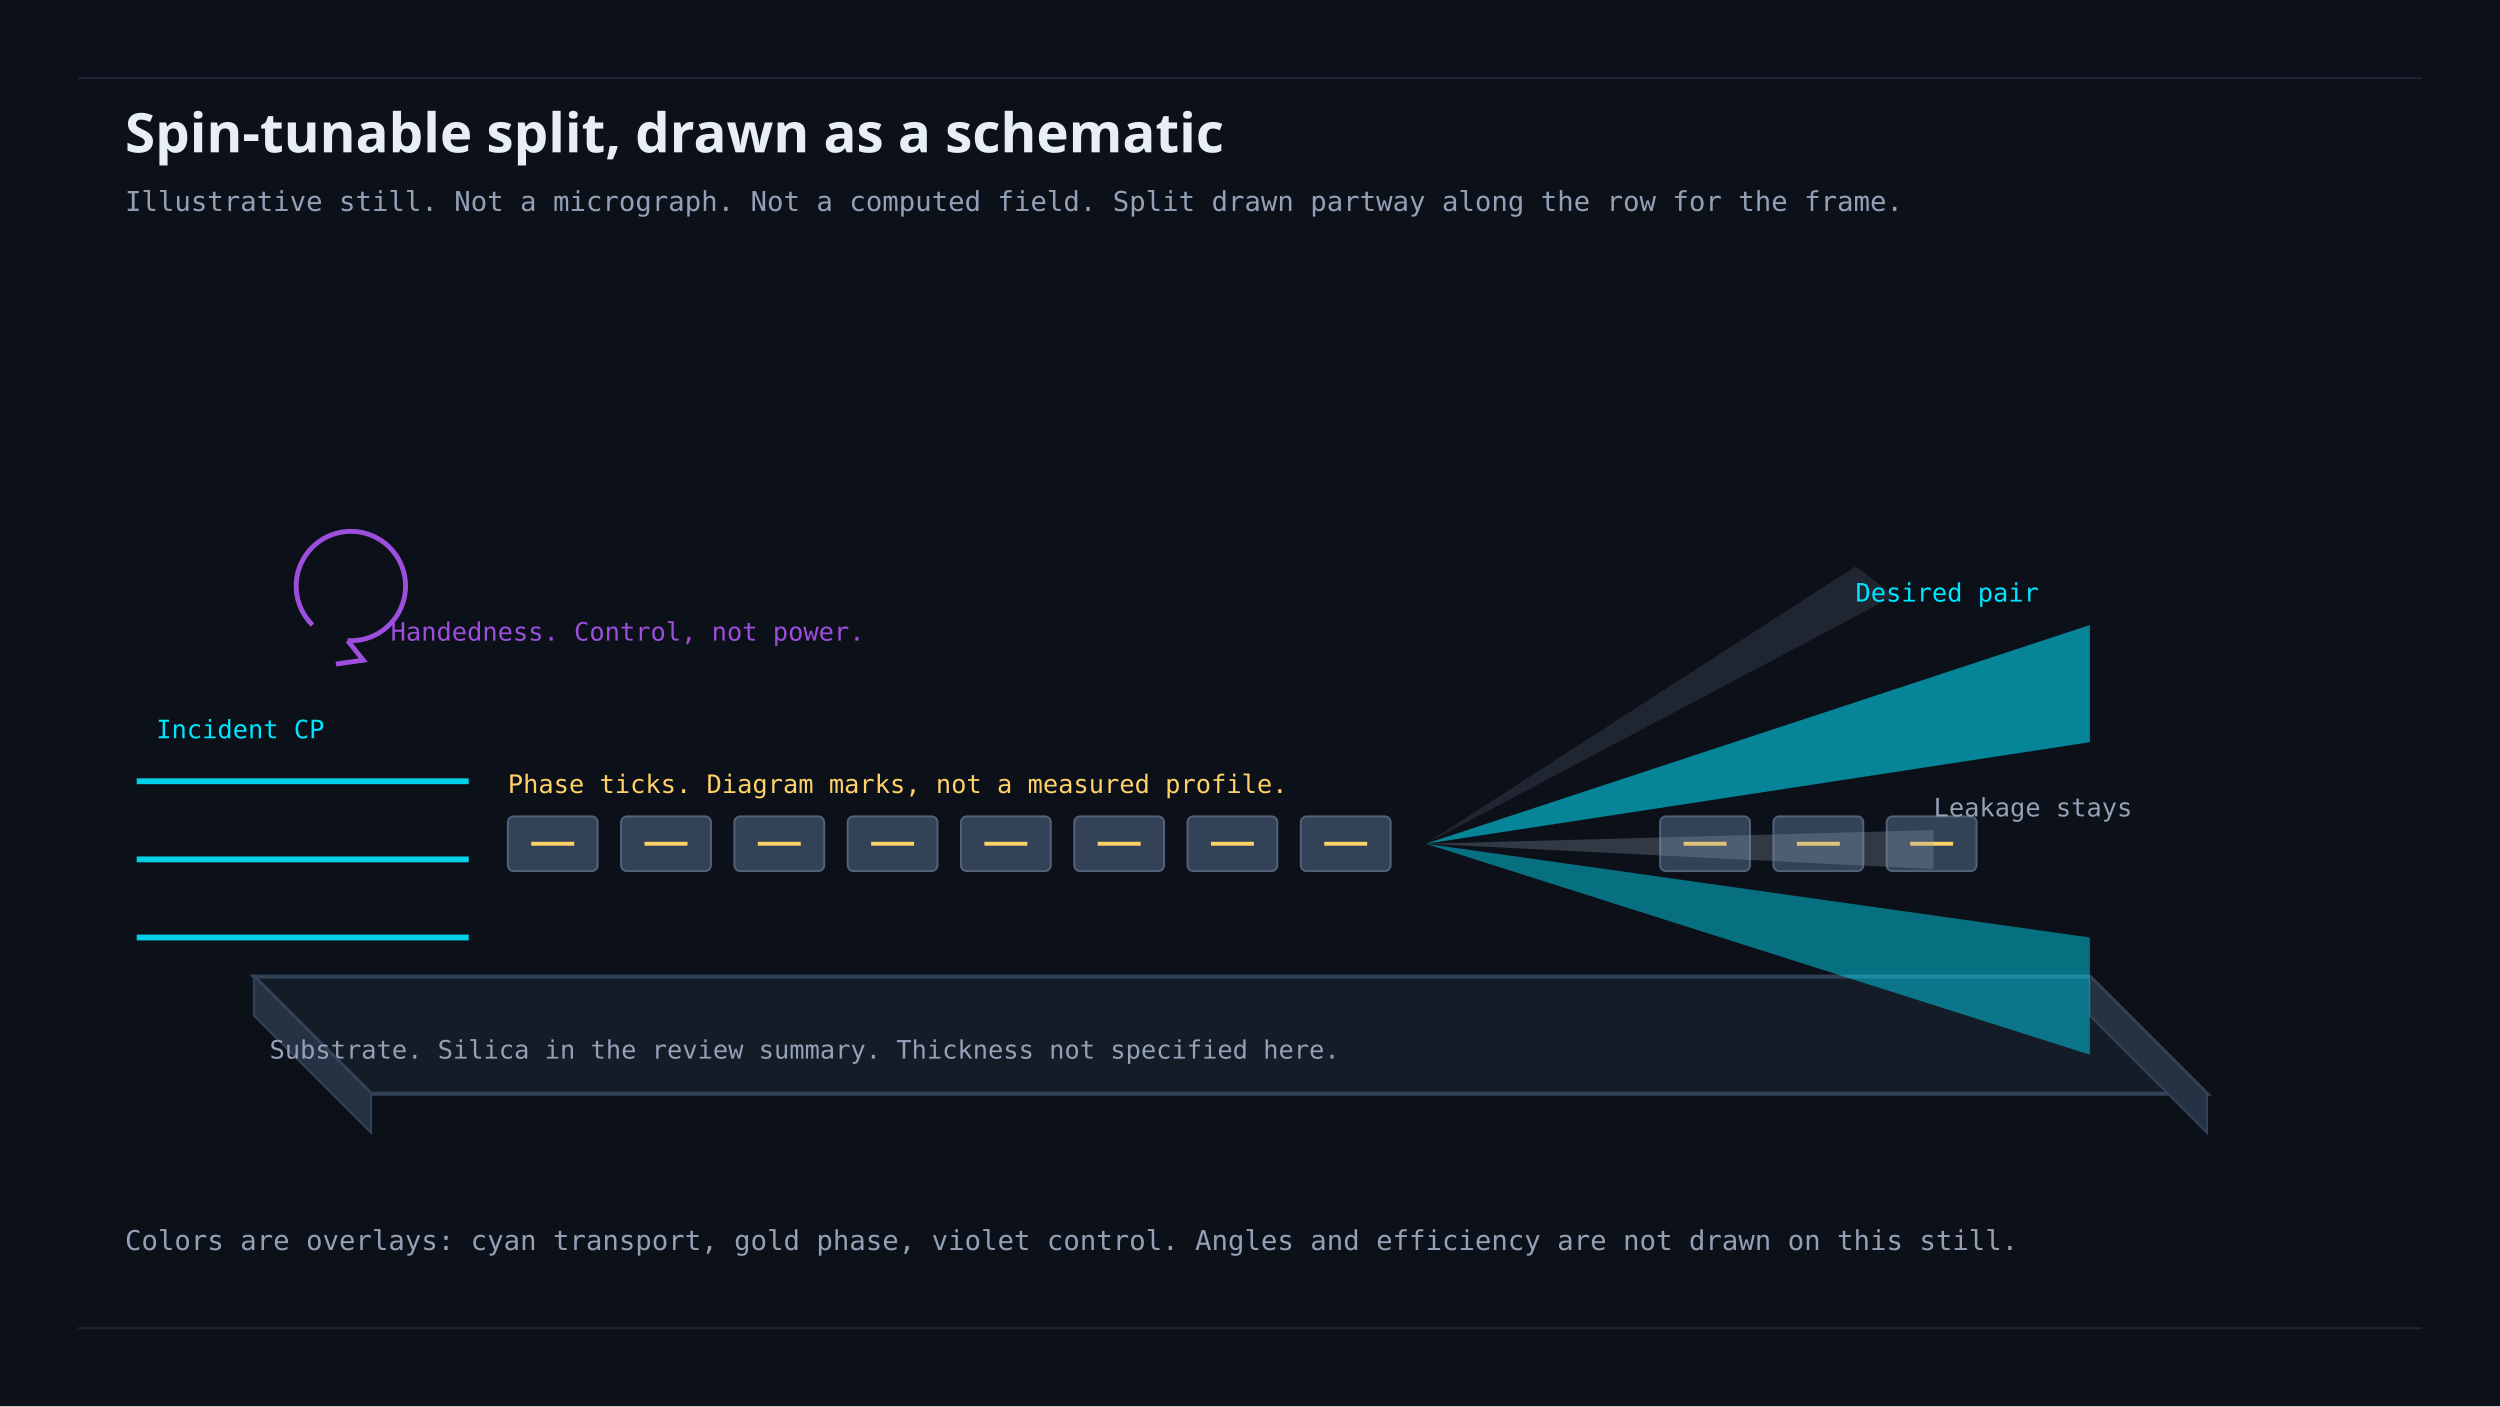
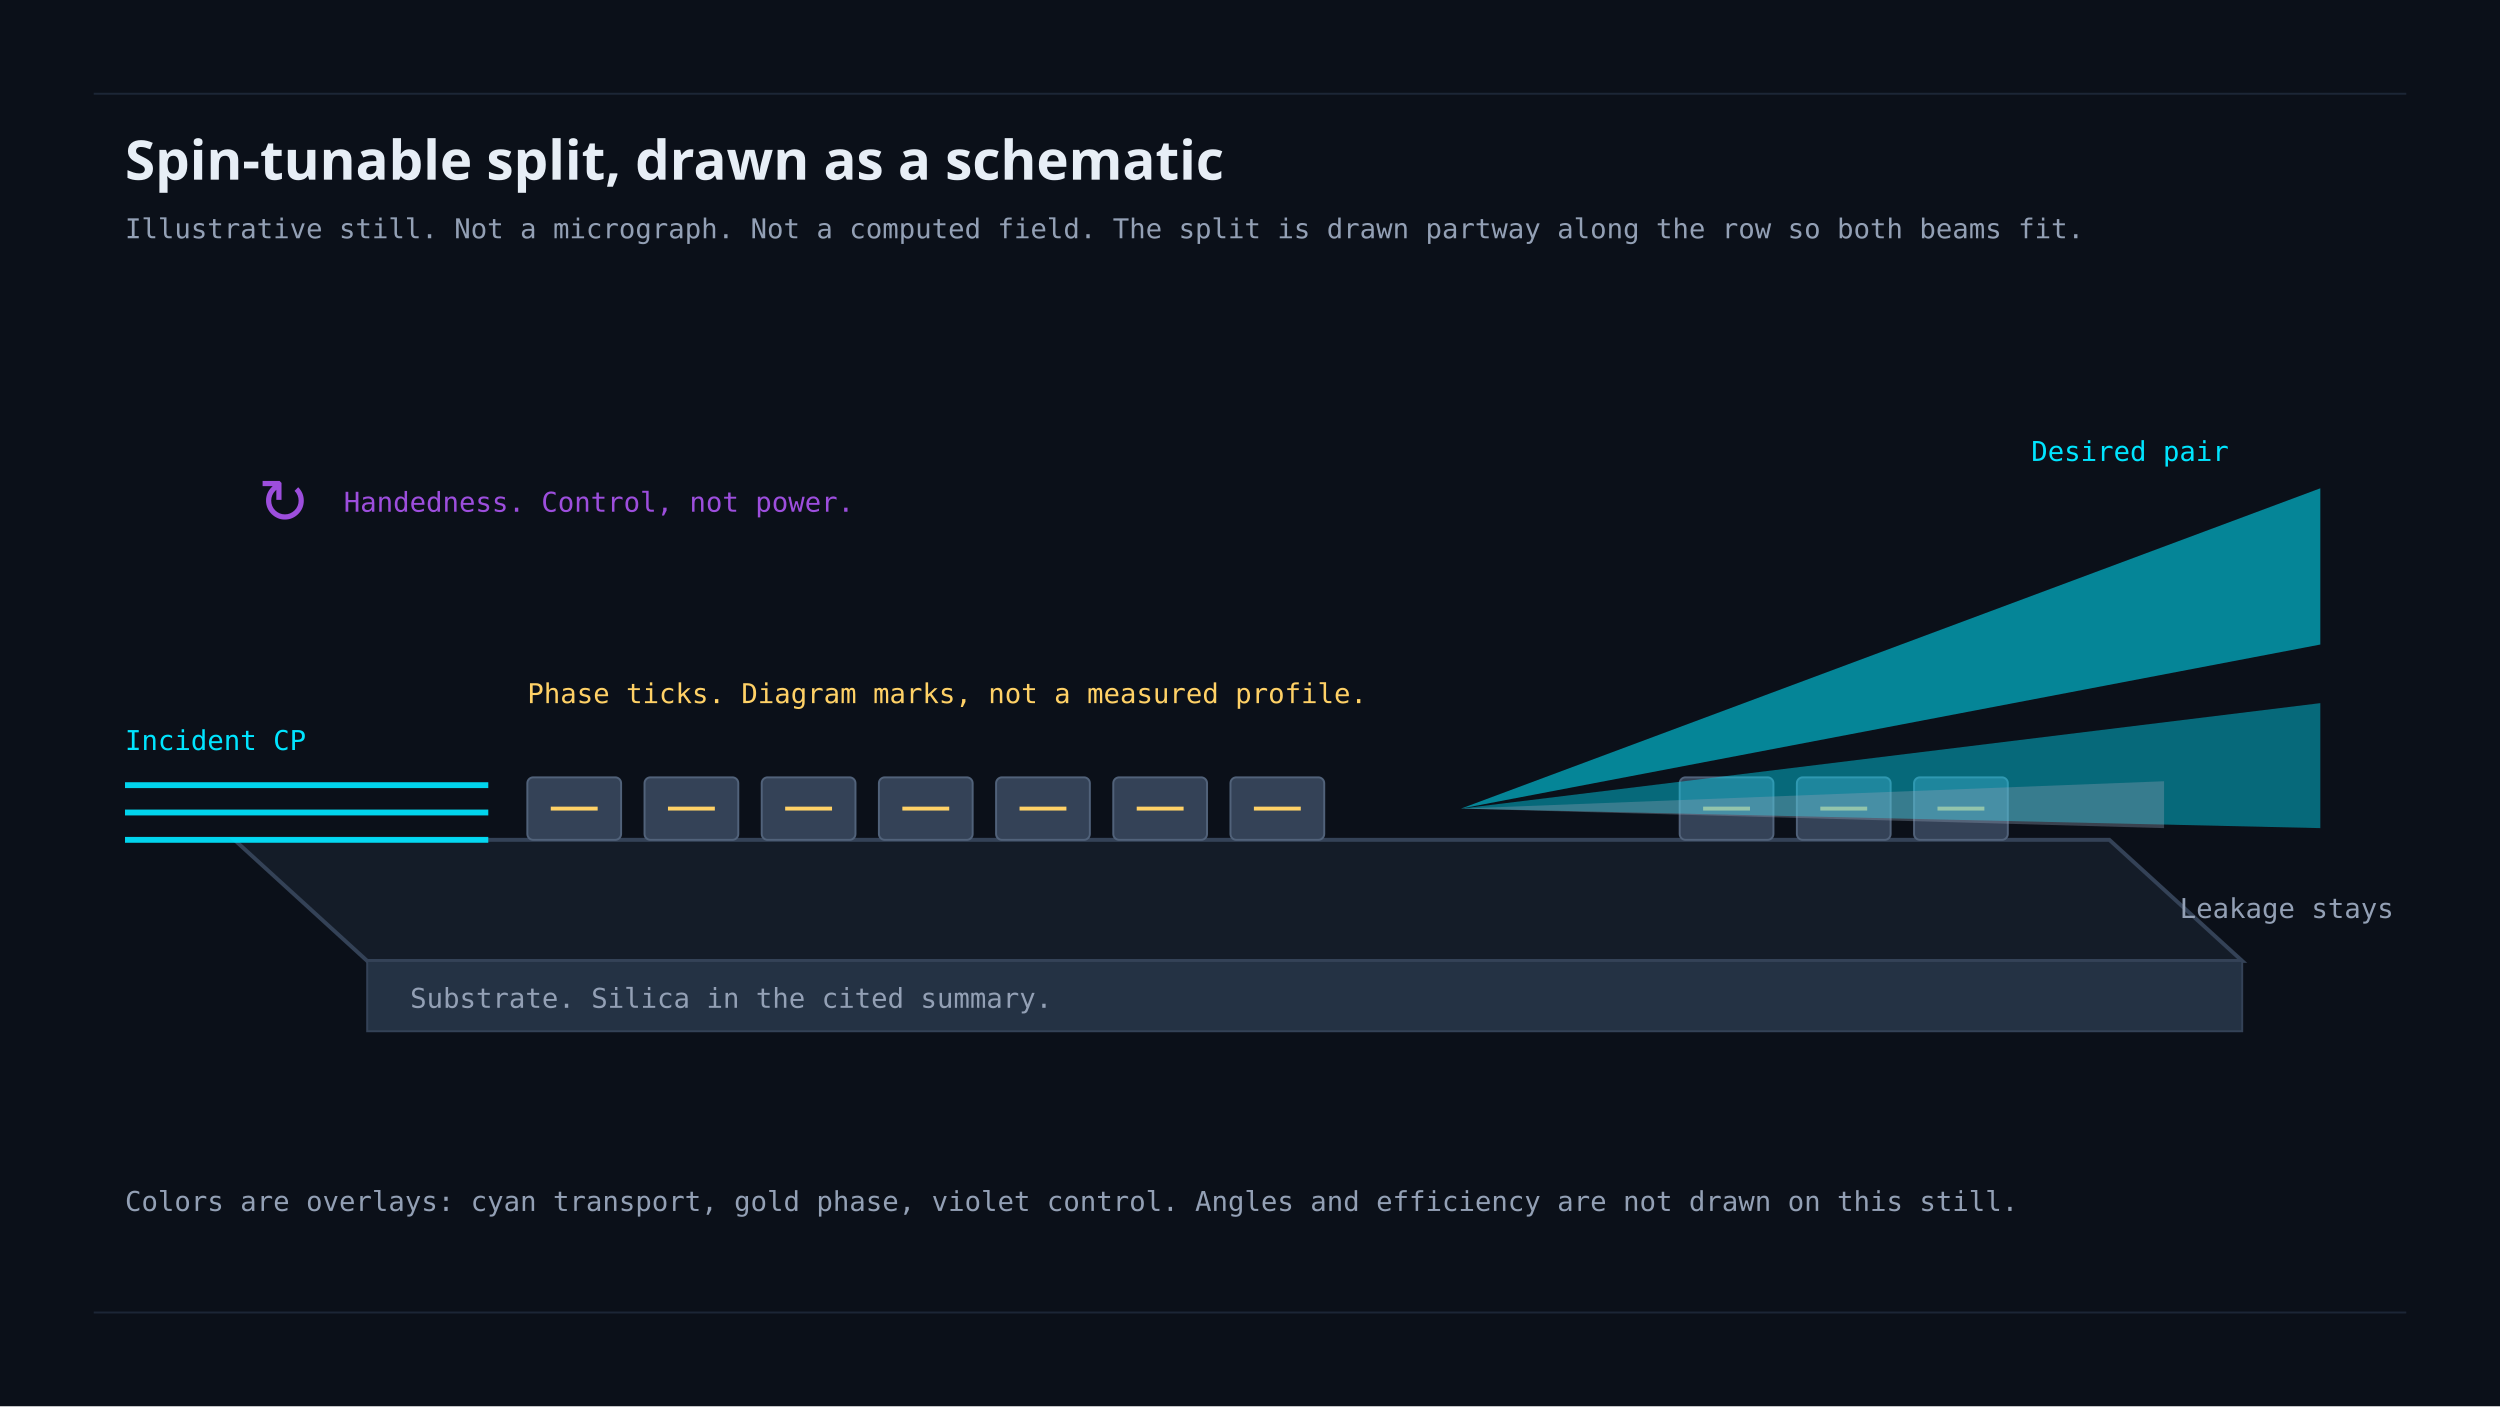
<svg xmlns="http://www.w3.org/2000/svg" viewBox="0 0 1280 720" role="img" aria-labelledby="heroTitle heroDesc">
  <rect width="1280" height="720" fill="#0B1019" />
  <g stroke="#1C2636" stroke-width="1">
-     <path d="M40 40 H1240" />
-     <path d="M40 680 H1240" />
+     <path d="M48 48 H1232" />
+     <path d="M48 672 H1232" />
  </g>
-   <text x="64" y="78" fill="#E7EEF6" font-family="Space Grotesk, ui-sans-serif, sans-serif" font-size="28" font-weight="600">Spin-tunable split, drawn as a schematic</text>
-   <text x="64" y="108" fill="#93A0B5" font-family="ui-monospace, JetBrains Mono, monospace" font-size="14">Illustrative still. Not a micrograph. Not a computed field. Split drawn partway along the row for the frame.</text>
-   <g transform="translate(90 250)">
-     <polygon points="40,250 980,250 1040,310 100,310" fill="#141C28" stroke="#344257" stroke-width="2" />
-     <polygon points="40,250 40,270 100,330 100,310" fill="#243244" stroke="#344257" />
-     <polygon points="980,250 1040,310 1040,330 980,270" fill="#243244" stroke="#344257" />
-     <text x="48" y="292" fill="#93A0B5" font-family="ui-monospace, JetBrains Mono, monospace" font-size="13">Substrate. Silica in the review summary. Thickness not specified here.</text>
-     <g stroke="#00E5FF" stroke-width="3" fill="none" opacity="0.9">
-       <path d="M-20 150 H150" />
-       <path d="M-20 190 H150" />
-       <path d="M-20 230 H150" />
-     </g>
-     <text x="-10" y="128" fill="#00E5FF" font-family="ui-monospace, JetBrains Mono, monospace" font-size="13">Incident CP</text>
-     <g fill="none" stroke="#9D4EDD" stroke-width="2.5">
-       <path d="M70 70 a 28 28 0 1 1 18 8" />
-       <path d="M88 78 l 8 10 l -14 2" />
-     </g>
-     <text x="110" y="78" fill="#9D4EDD" font-family="ui-monospace, JetBrains Mono, monospace" font-size="13">Handedness. Control, not power.</text>
-     <g id="pillars">
-       <g fill="#344257" stroke="#51627A">
-         <rect x="170" y="168" width="46" height="28" rx="3" />
-         <rect x="228" y="168" width="46" height="28" rx="3" />
-         <rect x="286" y="168" width="46" height="28" rx="3" />
-         <rect x="344" y="168" width="46" height="28" rx="3" />
-         <rect x="402" y="168" width="46" height="28" rx="3" />
-         <rect x="460" y="168" width="46" height="28" rx="3" />
-         <rect x="518" y="168" width="46" height="28" rx="3" />
-         <rect x="576" y="168" width="46" height="28" rx="3" />
-         <rect x="760" y="168" width="46" height="28" rx="3" />
-         <rect x="818" y="168" width="46" height="28" rx="3" />
-         <rect x="876" y="168" width="46" height="28" rx="3" />
-       </g>
-       <g stroke="#FFD166" stroke-width="2">
-         <path d="M182 182 h22" />
-         <path d="M240 182 h22" />
-         <path d="M298 182 h22" />
-         <path d="M356 182 h22" />
-         <path d="M414 182 h22" />
-         <path d="M472 182 h22" />
-         <path d="M530 182 h22" />
-         <path d="M588 182 h22" />
-         <path d="M772 182 h22" />
-         <path d="M830 182 h22" />
-         <path d="M888 182 h22" />
-       </g>
-     </g>
-     <text x="170" y="156" fill="#FFD166" font-family="ui-monospace, JetBrains Mono, monospace" font-size="13">Phase ticks. Diagram marks, not a measured profile.</text>
-     <polygon points="640,182 980,70 980,130" fill="#00E5FF" opacity="0.55" />
-     <polygon points="640,182 980,230 980,290" fill="#00E5FF" opacity="0.45" />
-     <polygon points="640,182 900,175 900,195" fill="#93A0B5" opacity="0.28" />
-     <polygon points="640,182 860,40 880,55" fill="#93A0B5" opacity="0.16" />
-     <text x="860" y="58" fill="#00E5FF" font-family="ui-monospace, JetBrains Mono, monospace" font-size="13">Desired pair</text>
-     <text x="900" y="168" fill="#93A0B5" font-family="ui-monospace, JetBrains Mono, monospace" font-size="13">Leakage stays</text>
+   <text x="64" y="92" fill="#E7EEF6" font-family="Space Grotesk, ui-sans-serif, sans-serif" font-size="28" font-weight="600">Spin-tunable split, drawn as a schematic</text>
+   <text x="64" y="122" fill="#93A0B5" font-family="ui-monospace, JetBrains Mono, monospace" font-size="14">Illustrative still. Not a micrograph. Not a computed field. The split is drawn partway along the row so both beams fit.</text>
+   <polygon points="120,430 1080,430 1148,492 188,492" fill="#141C28" stroke="#344257" stroke-width="2" />
+   <polygon points="188,492 1148,492 1148,528 188,528" fill="#243244" stroke="#344257" />
+   <text x="210" y="516" fill="#93A0B5" font-family="ui-monospace, JetBrains Mono, monospace" font-size="14">Substrate. Silica in the cited summary.</text>
+   <g stroke="#00E5FF" stroke-width="3" fill="none" opacity="0.92">
+     <path d="M64 402 H250" />
+     <path d="M64 416 H250" />
+     <path d="M64 430 H250" />
  </g>
-   <text x="64" y="640" fill="#93A0B5" font-family="ui-monospace, JetBrains Mono, monospace" font-size="14">Colors are overlays: cyan transport, gold phase, violet control. Angles and efficiency are not drawn on this still.</text>
+   <text x="64" y="384" fill="#00E5FF" font-family="ui-monospace, JetBrains Mono, monospace" font-size="14">Incident CP</text>
+   <text x="132" y="268" fill="#9D4EDD" font-family="Space Grotesk, ui-sans-serif, sans-serif" font-size="32">↻</text>
+   <text x="176" y="262" fill="#9D4EDD" font-family="ui-monospace, JetBrains Mono, monospace" font-size="14">Handedness. Control, not power.</text>
+   <text x="270" y="360" fill="#FFD166" font-family="ui-monospace, JetBrains Mono, monospace" font-size="14">Phase ticks. Diagram marks, not a measured profile.</text>
+   <g fill="#344257" stroke="#51627A">
+     <rect x="270" y="398" width="48" height="32" rx="3" />
+     <rect x="330" y="398" width="48" height="32" rx="3" />
+     <rect x="390" y="398" width="48" height="32" rx="3" />
+     <rect x="450" y="398" width="48" height="32" rx="3" />
+     <rect x="510" y="398" width="48" height="32" rx="3" />
+     <rect x="570" y="398" width="48" height="32" rx="3" />
+     <rect x="630" y="398" width="48" height="32" rx="3" />
+     <rect x="860" y="398" width="48" height="32" rx="3" />
+     <rect x="920" y="398" width="48" height="32" rx="3" />
+     <rect x="980" y="398" width="48" height="32" rx="3" />
+   </g>
+   <g stroke="#FFD166" stroke-width="2">
+     <path d="M282 414 h24" />
+     <path d="M342 414 h24" />
+     <path d="M402 414 h24" />
+     <path d="M462 414 h24" />
+     <path d="M522 414 h24" />
+     <path d="M582 414 h24" />
+     <path d="M642 414 h24" />
+     <path d="M872 414 h24" />
+     <path d="M932 414 h24" />
+     <path d="M992 414 h24" />
+   </g>
+   <polygon points="748,414 1188,250 1188,330" fill="#00E5FF" opacity="0.55" />
+   <polygon points="748,414 1188,360 1188,424" fill="#00E5FF" opacity="0.42" />
+   <polygon points="748,414 1108,400 1108,424" fill="#93A0B5" opacity="0.35" />
+   <text x="1040" y="236" fill="#00E5FF" font-family="ui-monospace, JetBrains Mono, monospace" font-size="14">Desired pair</text>
+   <text x="1116" y="470" fill="#93A0B5" font-family="ui-monospace, JetBrains Mono, monospace" font-size="14">Leakage stays</text>
+   <text x="64" y="620" fill="#93A0B5" font-family="ui-monospace, JetBrains Mono, monospace" font-size="14">Colors are overlays: cyan transport, gold phase, violet control. Angles and efficiency are not drawn on this still.</text>
</svg>
